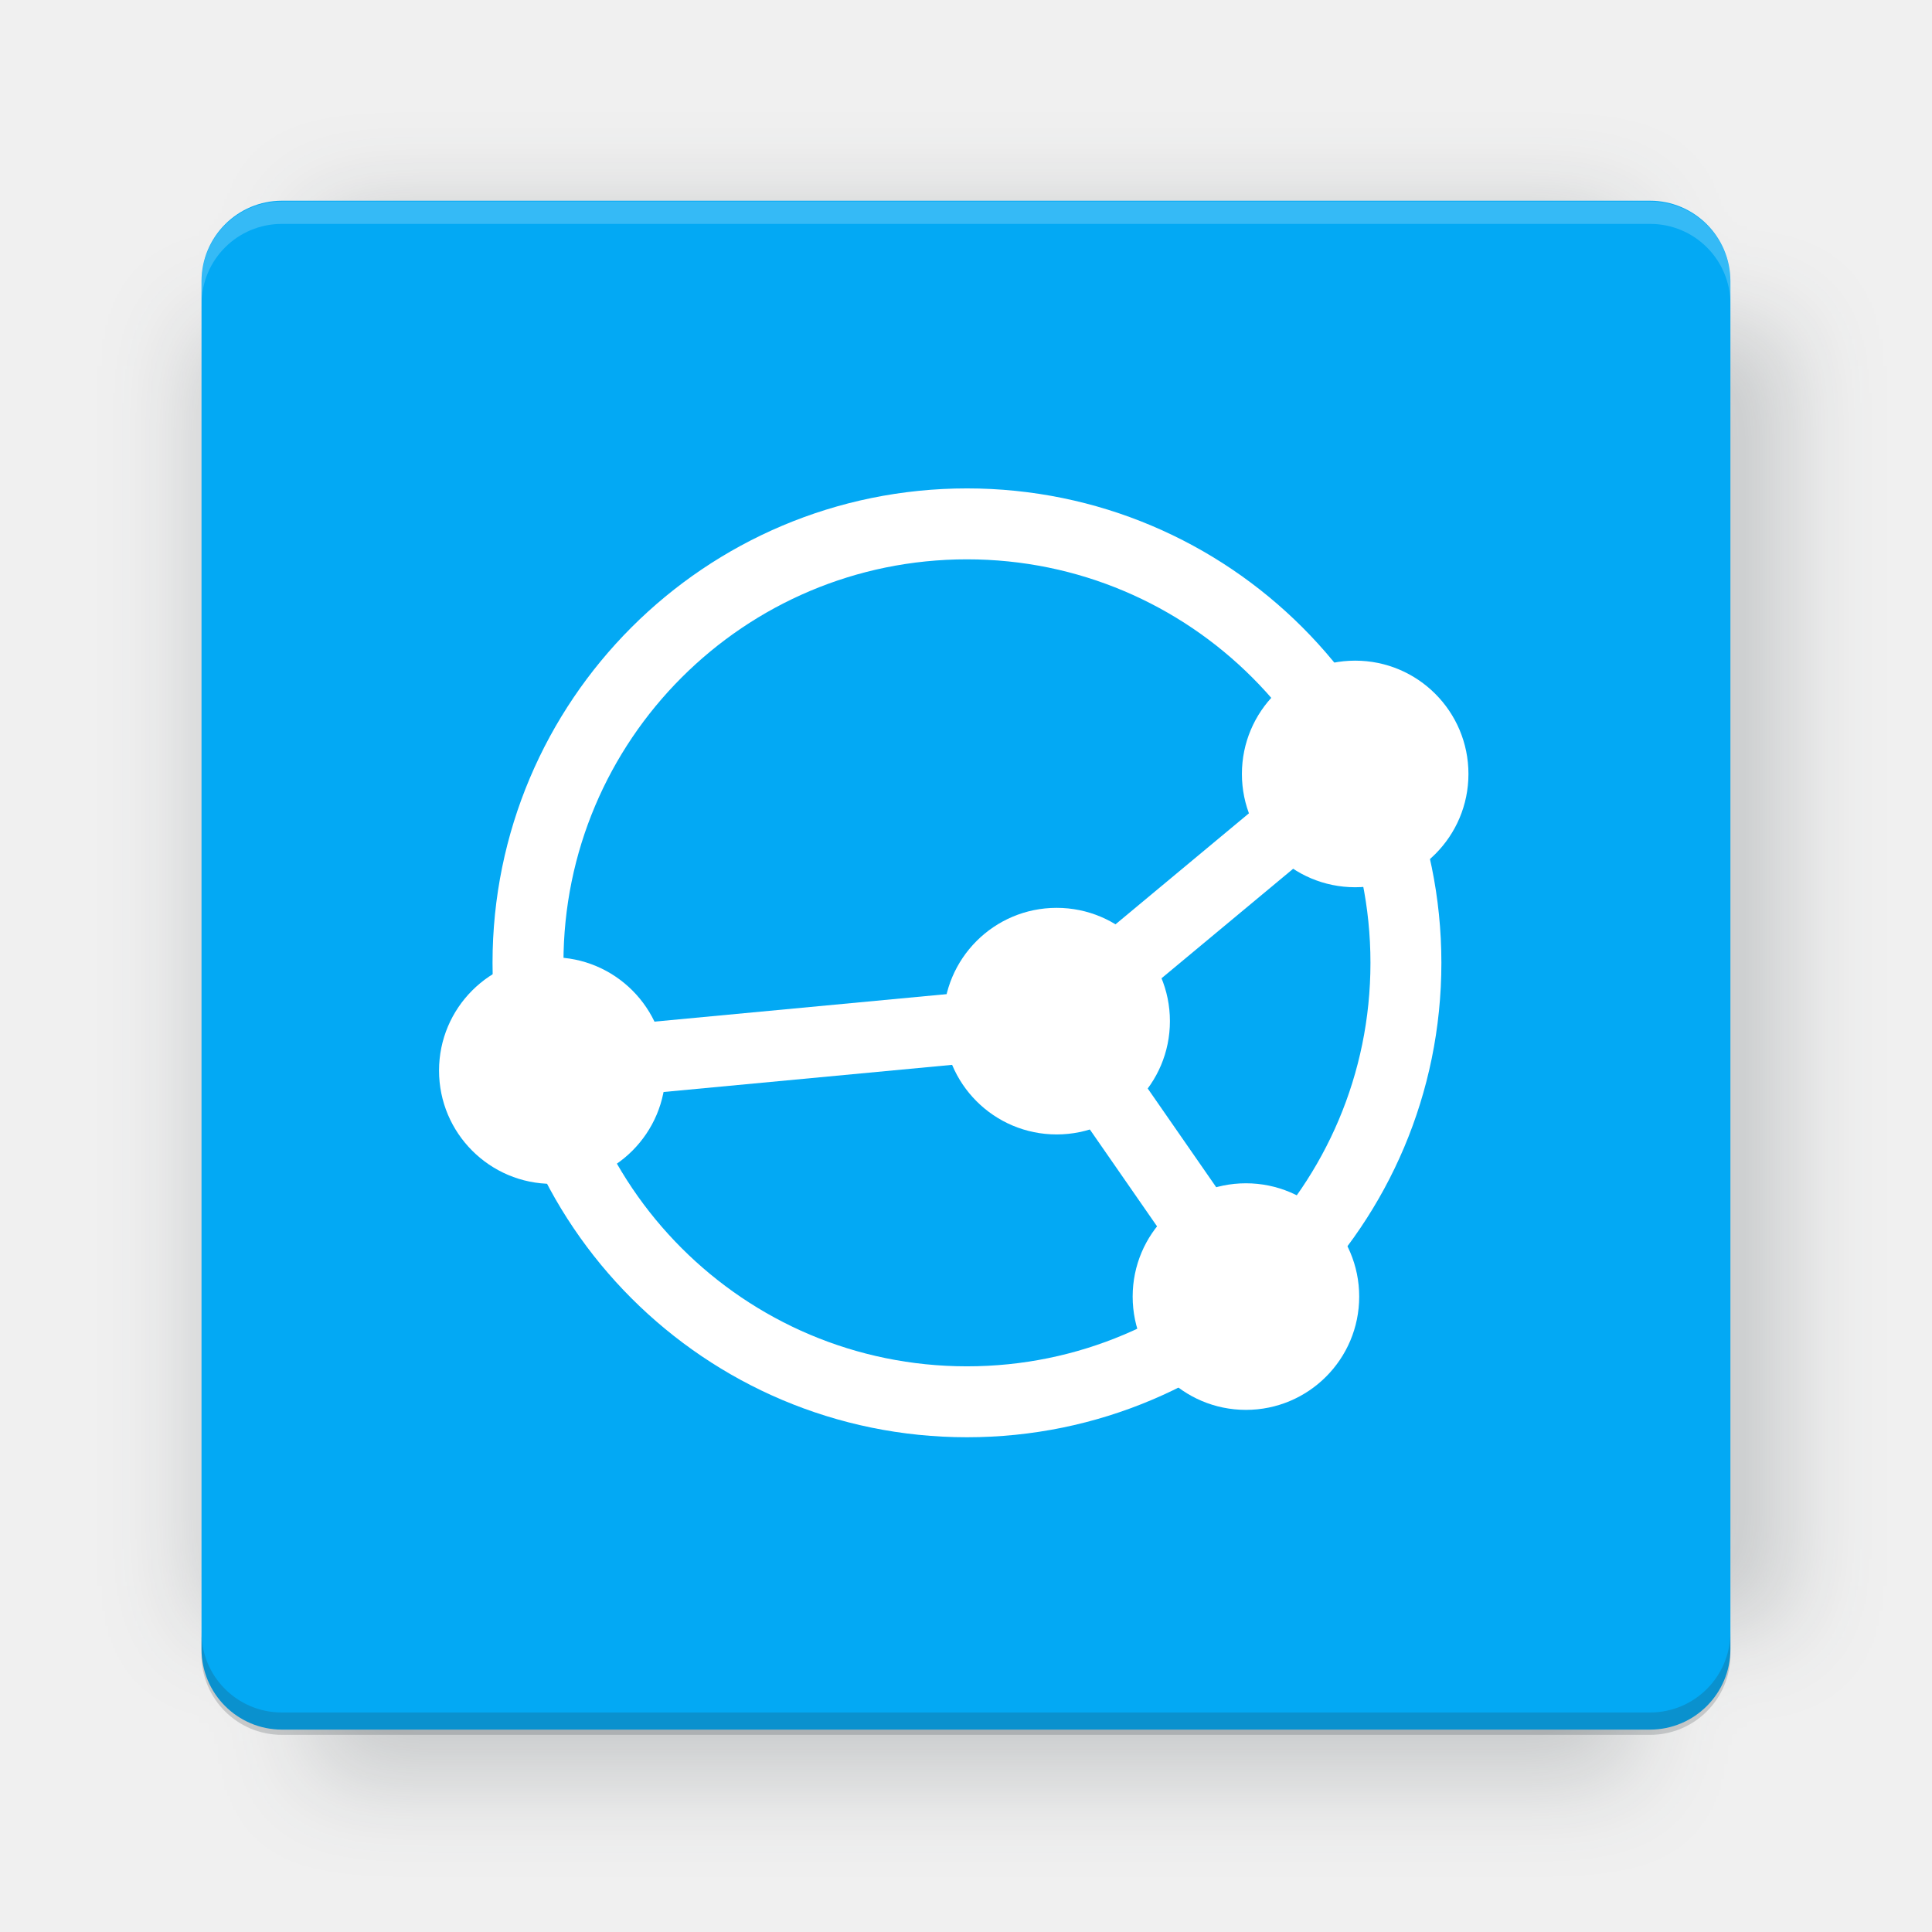
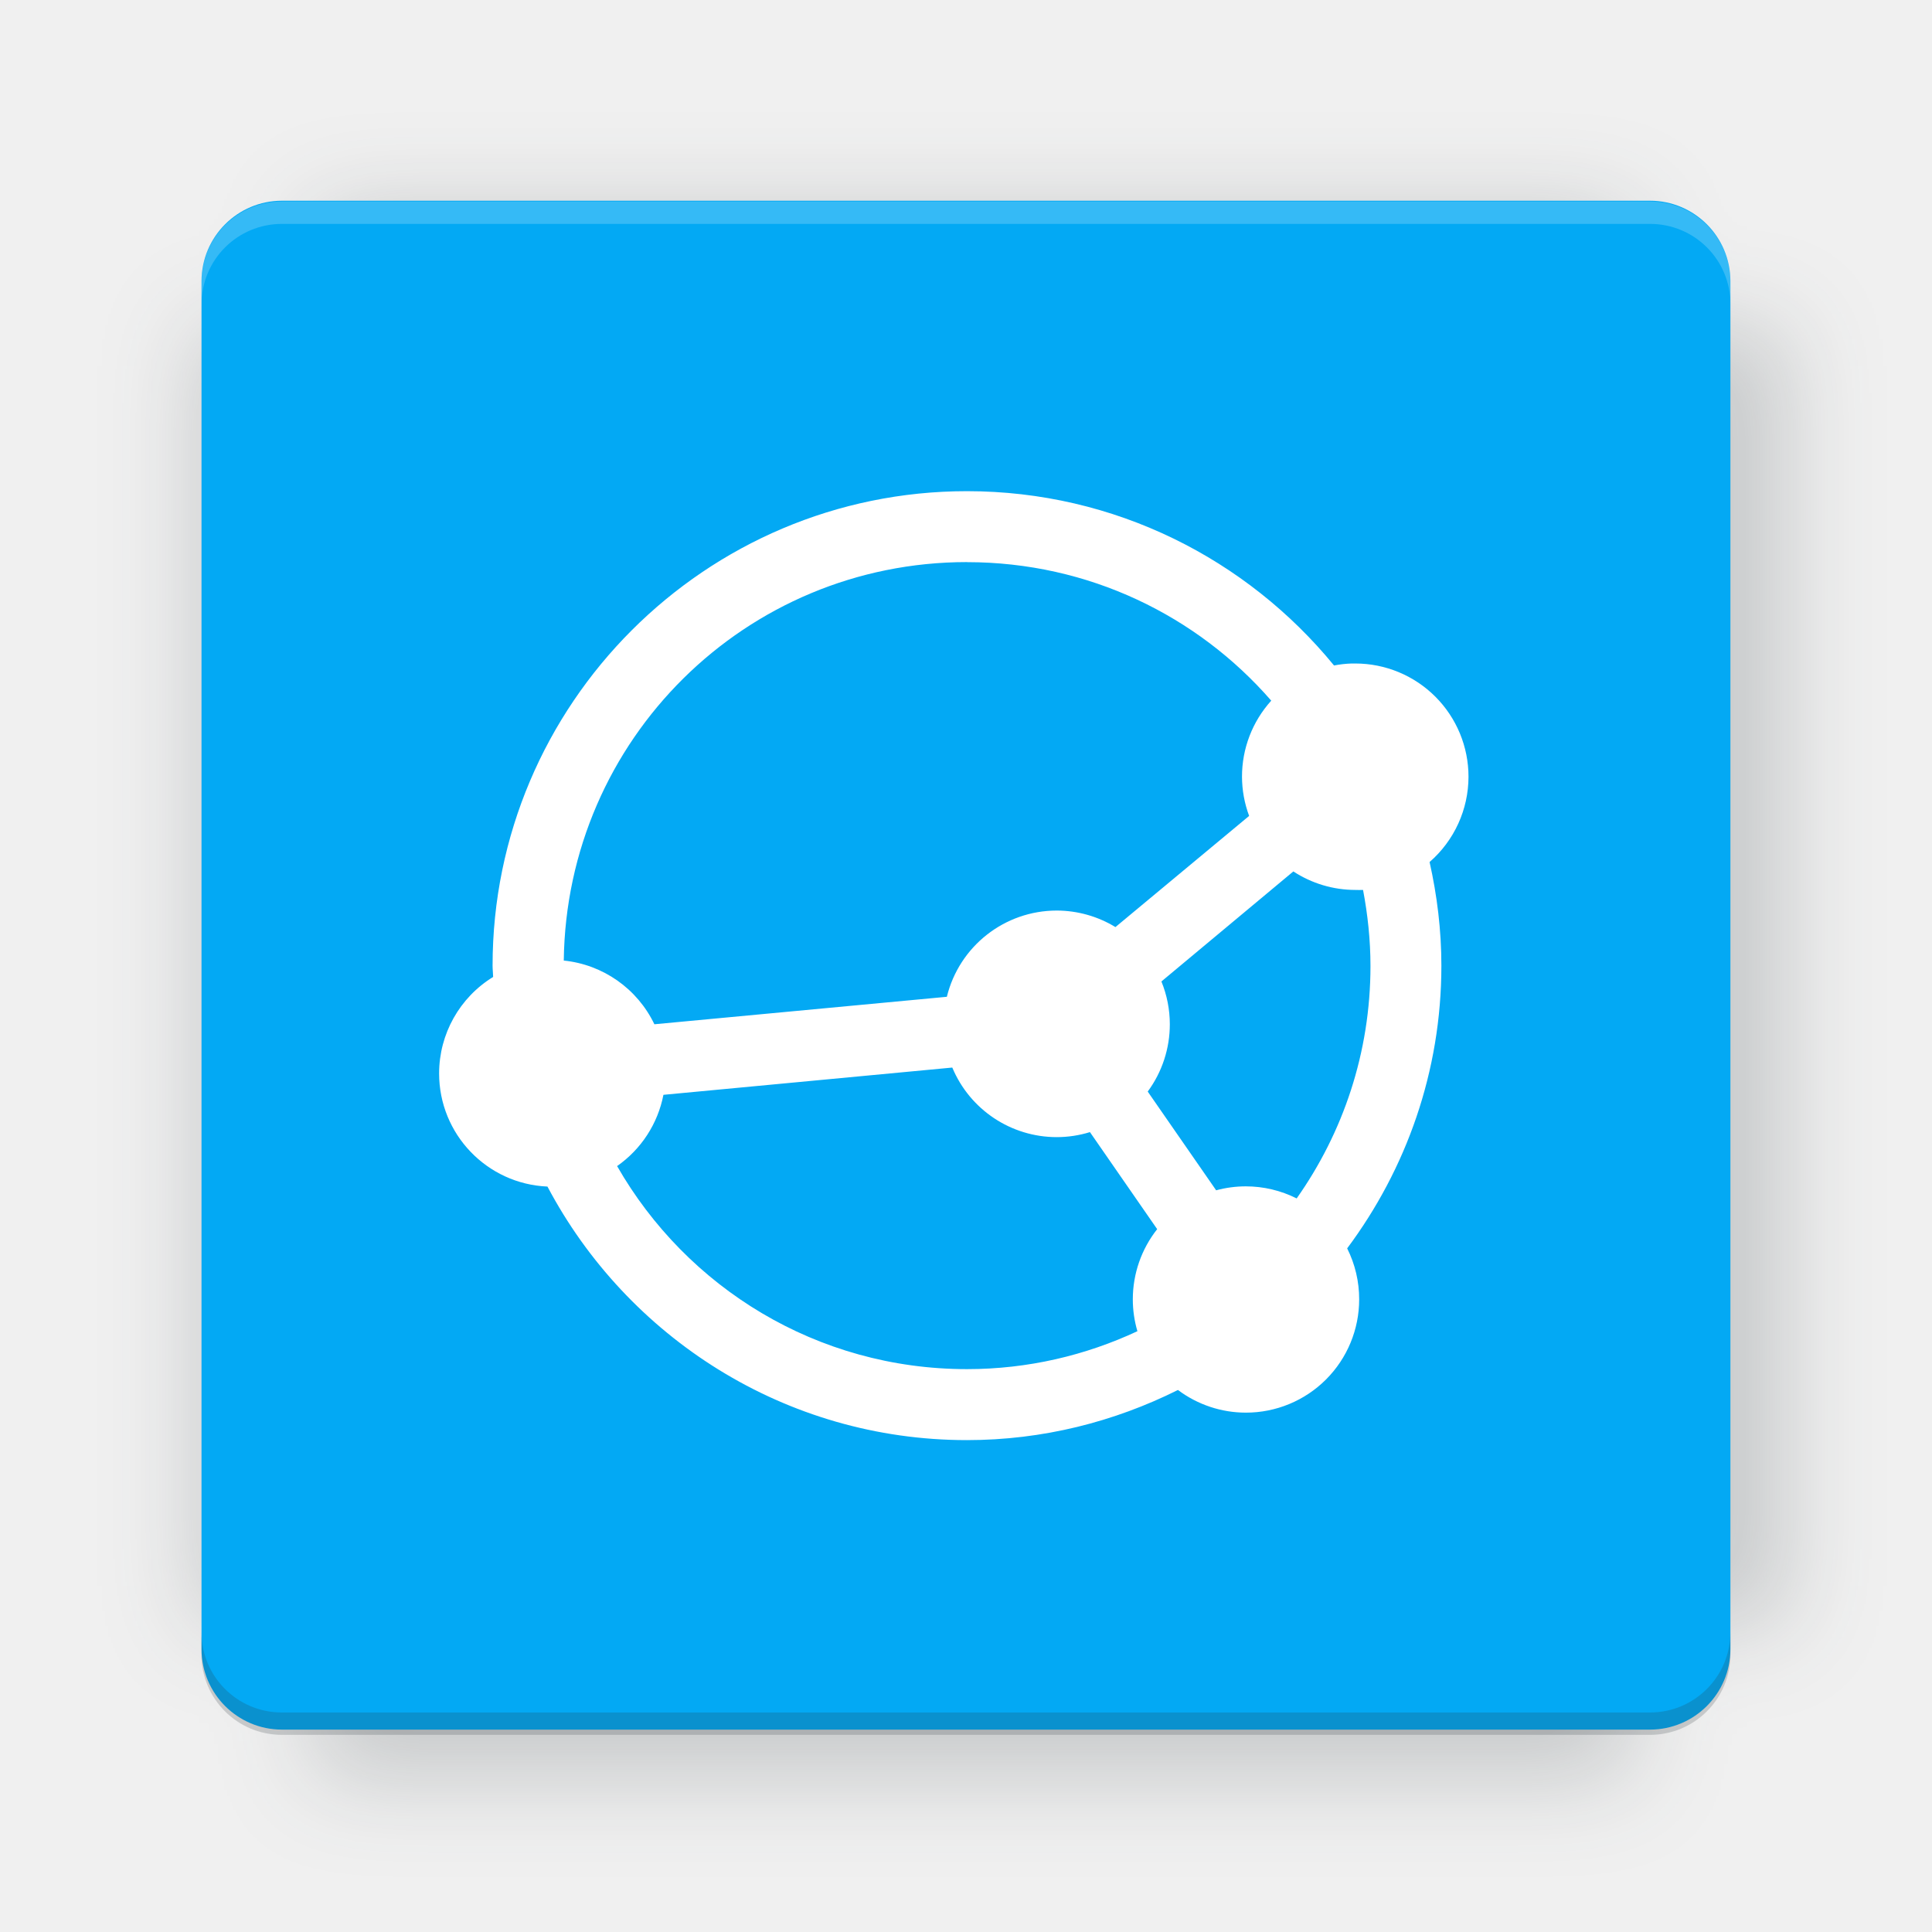
<svg xmlns="http://www.w3.org/2000/svg" version="1.1" viewBox="0 0 26.95 26.95">
  <defs>
    <filter id="filter6206-7" color-interpolation-filters="sRGB">
      <feGaussianBlur stdDeviation="0.658" />
    </filter>
  </defs>
  <g transform="translate(0 -1025.4)">
    <path transform="matrix(1.0107 0 0 .99762 -.087875 2.579)" d="m4.418 1028.2v1.605h-1.605v18.192h1.605v2.14h18.192v-2.14h2.14v-18.192h-2.14v-1.605h-18.192z" fill="#263238" filter="url(#filter6206-7)" opacity=".2" />
    <rect x="2.811" y="1028.2" width="21.327" height="21.327" rx="1.123" ry="1.123" fill="#03a9f4" />
    <g transform="translate(-20.925 990.46)">
      <path d="m0 0h48v48h-48z" fill="none" />
      <g transform="matrix(.33601 0 0 .33601 1.434 68.477)">
        <path d="m0 0h48v48h-48z" fill="none" />
      </g>
      <g transform="matrix(.37187 0 0 .37187 36.377 59.287)">
        <path d="m0 0h48v48h-48z" fill="none" />
        <g transform="matrix(2.6891 0 0 2.6891 -77.724 -45.422)">
          <path d="m0 0h48v48h-48z" fill="none" />
        </g>
      </g>
    </g>
    <path transform="translate(0 1025.4)" d="m3.934 2.811c-0.622 0-1.123 0.501-1.123 1.123v0.312c0-0.622 0.501-1.123 1.123-1.123h19.082c0.622 0 1.123 0.501 1.123 1.123v-0.312c0-0.622-0.501-1.123-1.123-1.123h-19.082z" fill="#fff" opacity=".2" />
    <rect x="120" y="512.36" width="40" height="40" fill="none" />
    <rect x="120" y="592.36" width="40" height="40" fill="none" />
    <rect x="120" y="632.36" width="40" height="40" fill="none" />
    <rect x="120" y="552.36" width="40" height="40" fill="none" />
    <rect x="120" y="672.36" width="40" height="40" fill="none" />
    <rect x="200" y="512.36" width="40" height="40" fill="none" />
    <rect x="200" y="592.36" width="40" height="40" fill="none" />
    <rect x="200" y="632.36" width="40" height="40" fill="none" />
    <rect x="200" y="552.36" width="40" height="40" fill="none" />
    <rect x="200" y="672.36" width="40" height="40" fill="none" />
    <rect x="280" y="512.36" width="40" height="40" fill="none" />
    <rect x="280" y="592.36" width="40" height="40" fill="none" />
    <rect x="280" y="632.36" width="40" height="40" fill="none" />
    <rect x="280" y="552.36" width="40" height="40" fill="none" />
    <rect x="280" y="672.36" width="40" height="40" fill="none" />
    <rect x="160" y="512.36" width="40" height="40" fill="none" />
    <rect x="160" y="592.36" width="40" height="40" fill="none" />
    <rect x="160" y="632.36" width="40" height="40" fill="none" />
    <rect x="160" y="552.36" width="40" height="40" fill="none" />
    <rect x="160" y="672.36" width="40" height="40" fill="none" />
    <rect x="240" y="512.36" width="40" height="40" fill="none" />
    <rect x="240" y="592.36" width="40" height="40" fill="none" />
    <rect x="240" y="632.36" width="40" height="40" fill="none" />
    <rect x="240" y="552.36" width="40" height="40" fill="none" />
    <rect x="240" y="672.36" width="40" height="40" fill="none" />
    <rect x="120" y="712.36" width="40" height="40" fill="none" />
    <rect x="200" y="712.36" width="40" height="40" fill="none" />
    <rect x="280" y="712.36" width="40" height="40" fill="none" />
    <rect x="160" y="712.36" width="40" height="40" fill="none" />
    <rect x="240" y="712.36" width="40" height="40" fill="none" />
    <rect x="320" y="552.36" width="40" height="40" fill="none" />
    <rect x="320" y="592.36" width="40" height="40" fill="none" />
    <rect x="320" y="672.36" width="40" height="40" fill="none" />
    <rect x="320" y="512.36" width="40" height="40" fill="none" />
    <rect x="320" y="632.36" width="40" height="40" fill="none" />
    <rect x="320" y="712.36" width="40" height="40" fill="none" />
    <rect x="150" y="542.36" width="180" height="180" fill="none" />
    <g transform="matrix(.37344 0 0 .37344 4.4375 1028.8)">
      <path d="m0 0h48v48h-48z" fill="none" />
    </g>
    <g transform="matrix(.36471 0 0 .36471 4.8146 1028.8)">
      <path d="m0 0h48v48h-48z" fill="none" />
    </g>
    <g transform="matrix(.41585 0 0 .41585 79.055 989.88)">
      <g transform="matrix(.062269 0 0 .062269 -26.473 173.71)">
        <g transform="matrix(38.618 0 0 38.618 13804 -12696)">
          <g transform="matrix(.71436 0 0 .71436 -375.49 176.57)">
            <path transform="matrix(1.3999 0 0 1.3999 525.63 -247.17)" d="m490.56 95.75c-121.72 0.185-342.34 0.091-468.16 0.094-1.555 6.974-2.406 14.232-2.406 21.688v76.344c139.06 0.494 331.32 0.255 472.97 0.25v-76.594c0-7.487-0.839-14.78-2.406-21.781zm-307.19 197.94c-52.495-3e-3 -106.38 0.12-163.38 0.375v92.844c191.76-0.263 282.43-0.093 472.97-0.219v-92.25c-109.29-0.355-208.43-0.744-309.59-0.75z" opacity="0" />
          </g>
        </g>
      </g>
    </g>
    <path d="m23.015 1049.6c0.622 0 1.123-0.501 1.123-1.123v-0.312c0 0.622-0.501 1.123-1.123 1.123h-19.082c-0.622 0-1.123-0.501-1.123-1.123v0.312c0 0.622 0.501 1.123 1.123 1.123h19.082z" fill="#263238" opacity=".2" />
  </g>
  <flowRoot transform="matrix(1.1131 0 0 1.1131 -.9146 -2.1642)" fill="#000000" font-family="Roboto" font-size="3.75px" letter-spacing="0px" stroke-width="1px" word-spacing="0px" style="line-height:125%" xml:space="preserve">
    <flowRegion>
      <rect x="10.664" y="11.235" width="4.49" height="5.051" />
    </flowRegion>
    <flowPara>your</flowPara>
  </flowRoot>
  <g transform="matrix(.96427 0 0 .96427 .67242 -988.3)">
    <g transform="matrix(1.0217 0 0 1.0217 -.46502 -22.573)">
-       <ellipse transform="matrix(1.6216 0 0 1.6975 -10.366 1013.3)" cx="17.131" cy="17.852" rx=".989" ry=".945" fill="#fff" />
-       <ellipse transform="matrix(1.6216 0 0 1.6975 -8.8192 1005.9)" cx="17.131" cy="17.852" rx=".989" ry=".945" fill="#fff" />
-       <ellipse transform="matrix(1.6216 0 0 1.6975 -13.046 1009.4)" cx="17.131" cy="17.852" rx=".989" ry=".945" fill="#fff" />
-       <ellipse transform="matrix(1.6216 0 0 1.6975 -20.187 1010.1)" cx="17.131" cy="17.852" rx=".989" ry=".945" fill="#fff" />
-       <path transform="translate(0 1025.4)" d="m7.593 14.951 7.141-0.672" fill="#fff" stroke="#fff" stroke-width="1.004px" />
-       <path transform="translate(0 1025.4)" d="m18.961 10.762-4.227 3.517" fill="none" stroke="#fff" stroke-width="1.004px" />
-       <path transform="translate(0 1025.4)" d="m17.414 18.143-2.68-3.863" fill="none" stroke="#fff" stroke-width="1.004px" />
-       <circle transform="matrix(1.0144 0 0 1.0144 -.19422 1025.2)" cx="13.464" cy="13.484" r="6.127" fill="none" stroke="#fff" stroke-width=".99" />
+       <path d="m13.464 1032.2c-3.704 0-6.717 3.015-6.717 6.719-1e-7 0.054 0.007 0.105 0.008 0.159a1.603 1.603 0 0 0-0.765 1.366 1.603 1.603 0 0 0 1.534 1.602c1.127 2.131 3.365 3.59 5.939 3.59 1.074 0 2.087-0.26 2.988-0.71a1.603 1.603 0 0 0 0.962 0.321 1.603 1.603 0 0 0 1.604-1.604 1.603 1.603 0 0 0-0.17-0.722c0.835-1.119 1.334-2.502 1.334-4.003 0-0.504-0.061-0.994-0.167-1.467a1.603 1.603 0 0 0 0.551-1.207 1.603 1.603 0 0 0-1.604-1.604 1.603 1.603 0 0 0-0.052 0 1.603 1.603 0 0 0-0.248 0.028c-1.233-1.506-3.105-2.468-5.198-2.468zm0 1.005c1.723 0 3.262 0.759 4.308 1.961a1.603 1.603 0 0 0-0.414 1.077 1.603 1.603 0 0 0 0.101 0.555l-1.893 1.574a1.603 1.603 0 0 0-0.831-0.234 1.603 1.603 0 0 0-1.556 1.221l-4.141 0.389a1.603 1.603 0 0 0-1.283-0.902c0.039-3.128 2.572-5.642 5.71-5.642zm4.621 4.379a1.603 1.603 0 0 0 0.876 0.262 1.603 1.603 0 0 0 0.111 0c0.066 0.349 0.105 0.708 0.105 1.077 0 1.228-0.389 2.361-1.045 3.291a1.603 1.603 0 0 0-0.72-0.171 1.603 1.603 0 0 0-0.42 0.056l-0.969-1.398a1.603 1.603 0 0 0 0.313-0.954 1.603 1.603 0 0 0-0.119-0.605zm-4.829 2.777a1.603 1.603 0 0 0 1.479 0.985 1.603 1.603 0 0 0 0.47-0.071l0.952 1.374a1.603 1.603 0 0 0-0.345 0.993 1.603 1.603 0 0 0 0.065 0.452c-0.733 0.342-1.549 0.537-2.413 0.537-2.126 0-3.97-1.157-4.954-2.875a1.603 1.603 0 0 0 0.656-1.009z" fill="#fff" stroke-width="1.659" />
    </g>
  </g>
  <g display="none" fill="none">
    <rect transform="rotate(90)" x="7.334" y="-19.616" width="12.282" height="12.282" display="inline" stroke="#000" stroke-width=".066" />
    <rect x="6.773" y="8.112" width="13.405" height="10.726" stroke="#5261ff" stroke-linecap="round" stroke-linejoin="round" stroke-width=".065" />
    <rect transform="rotate(90)" x="6.773" y="-18.838" width="13.405" height="10.726" display="inline" stroke="#0f0" stroke-linecap="round" stroke-linejoin="round" stroke-width=".065" />
  </g>
</svg>
